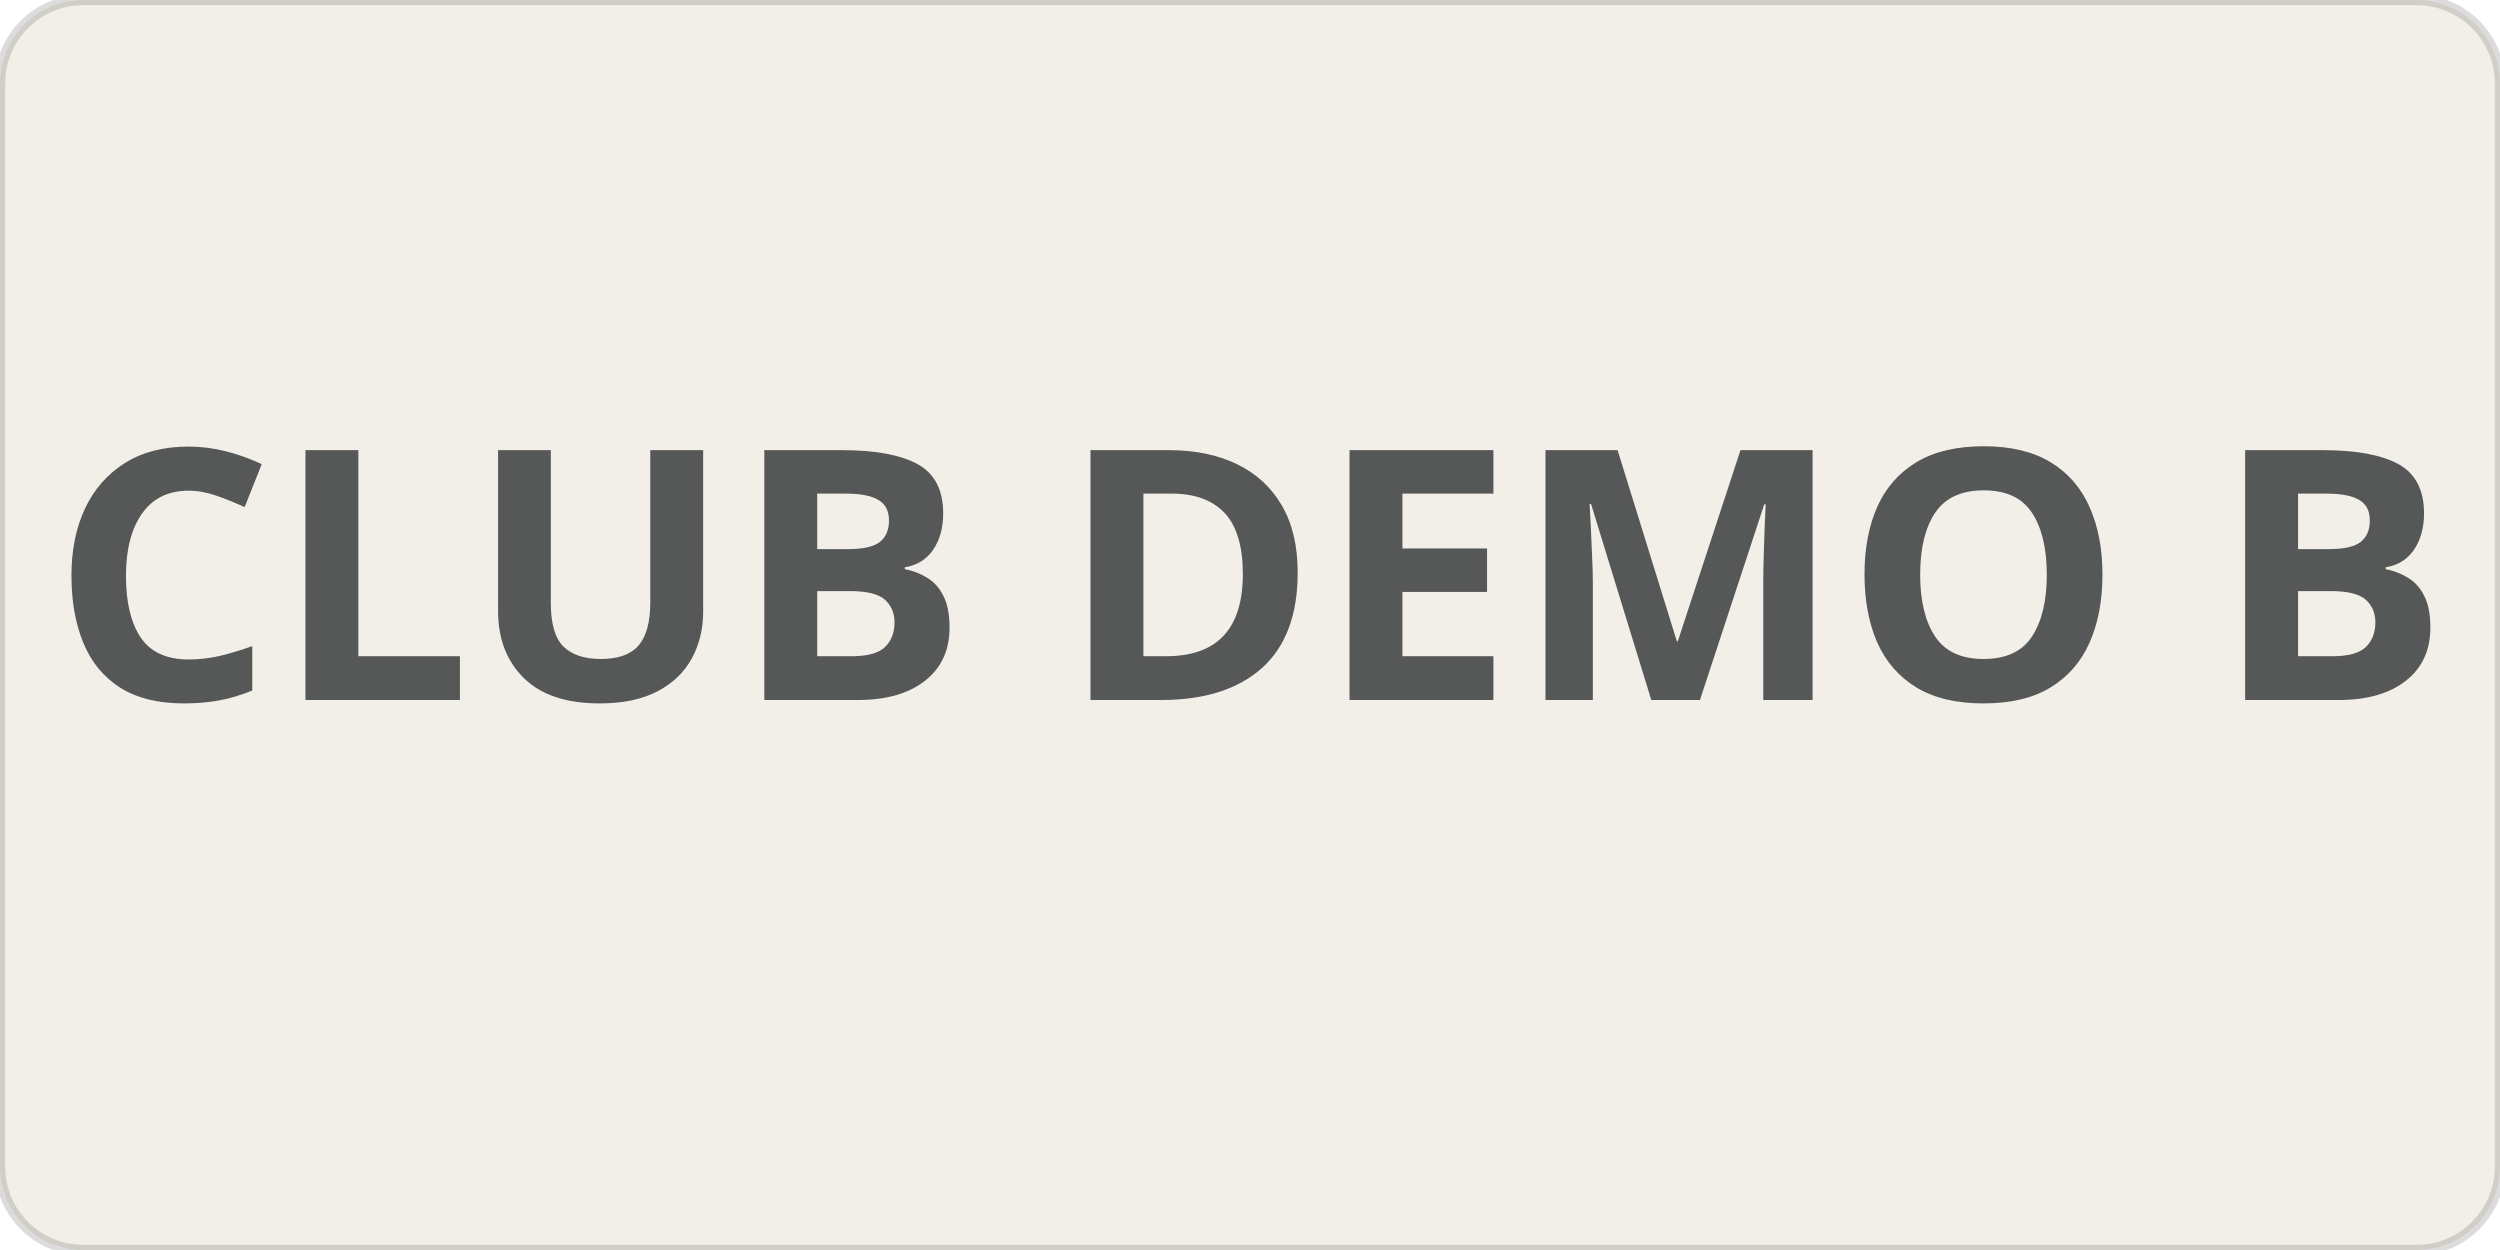
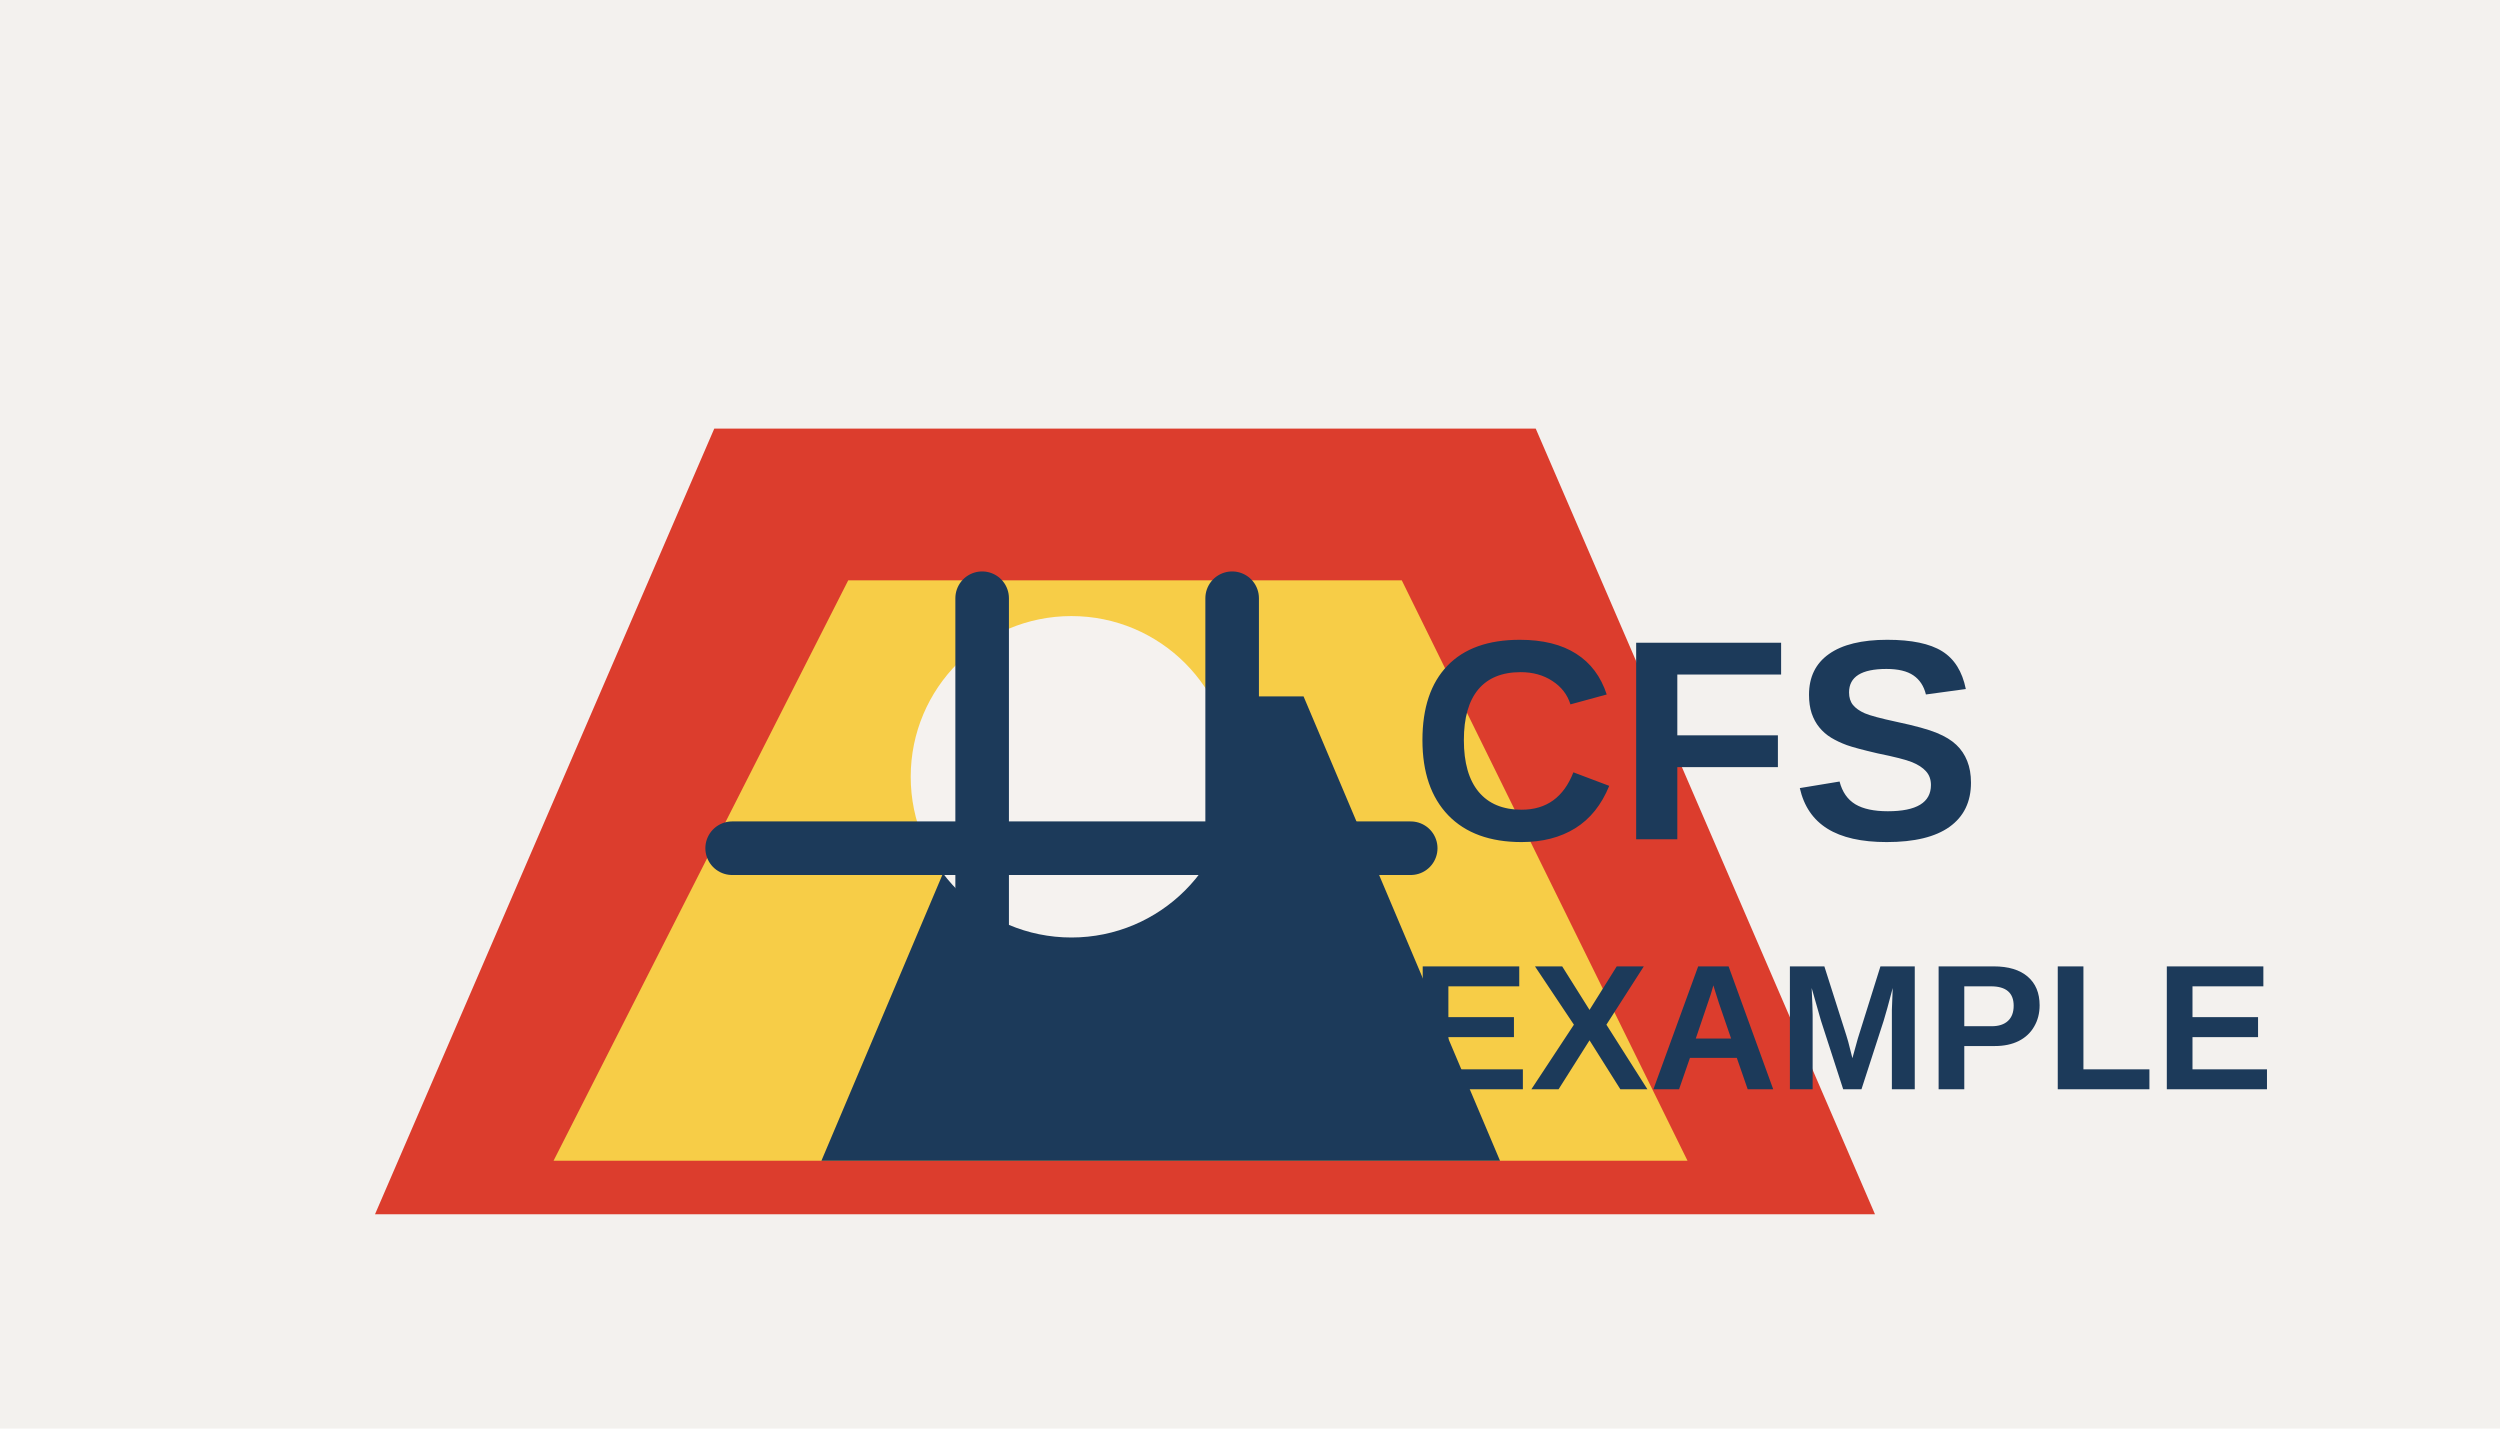
- <svg xmlns="http://www.w3.org/2000/svg" width="240" height="120" viewBox="0 0 240 120">
-   <rect width="240" height="120" rx="8" fill="#F2EFE8" stroke="#14171A" stroke-opacity="0.15" />
-   <text x="50%" y="56%" text-anchor="middle" font-family="'Big Shoulders Display', sans-serif" font-weight="700" font-size="33.6" fill="#14171A" opacity="0.7">CLUB DEMO B</text>
+ <svg xmlns="http://www.w3.org/2000/svg" width="280" height="160" viewBox="0 0 280 160" role="img" aria-label="CFS Example logo">
+   <rect width="280" height="160" fill="#f3f1ee" />
+   <g transform="translate(20 12)">
+     <path d="M22 124L60 36h92l38 88H22z" fill="#dc3d2d" />
+     <path d="M42 118L75 53h62l32 65H42z" fill="#f7cd47" />
+     <path d="M72 118l22-52h32l22 52H72z" fill="#1c3a5a" />
+     <circle cx="100" cy="75" r="18" fill="#f5f2ef" />
+     <path d="M62 83h76M90 55v56M118 55v56" stroke="#1c3a5a" stroke-width="6" stroke-linecap="round" />
+     <text x="138" y="82" font-family="Arial, Helvetica, sans-serif" font-size="32" font-weight="900" fill="#1c3a5a">CFS</text>
+     <text x="138" y="110" font-family="Arial, Helvetica, sans-serif" font-size="20" font-weight="800" fill="#1c3a5a">EXAMPLE</text>
+   </g>
</svg>
